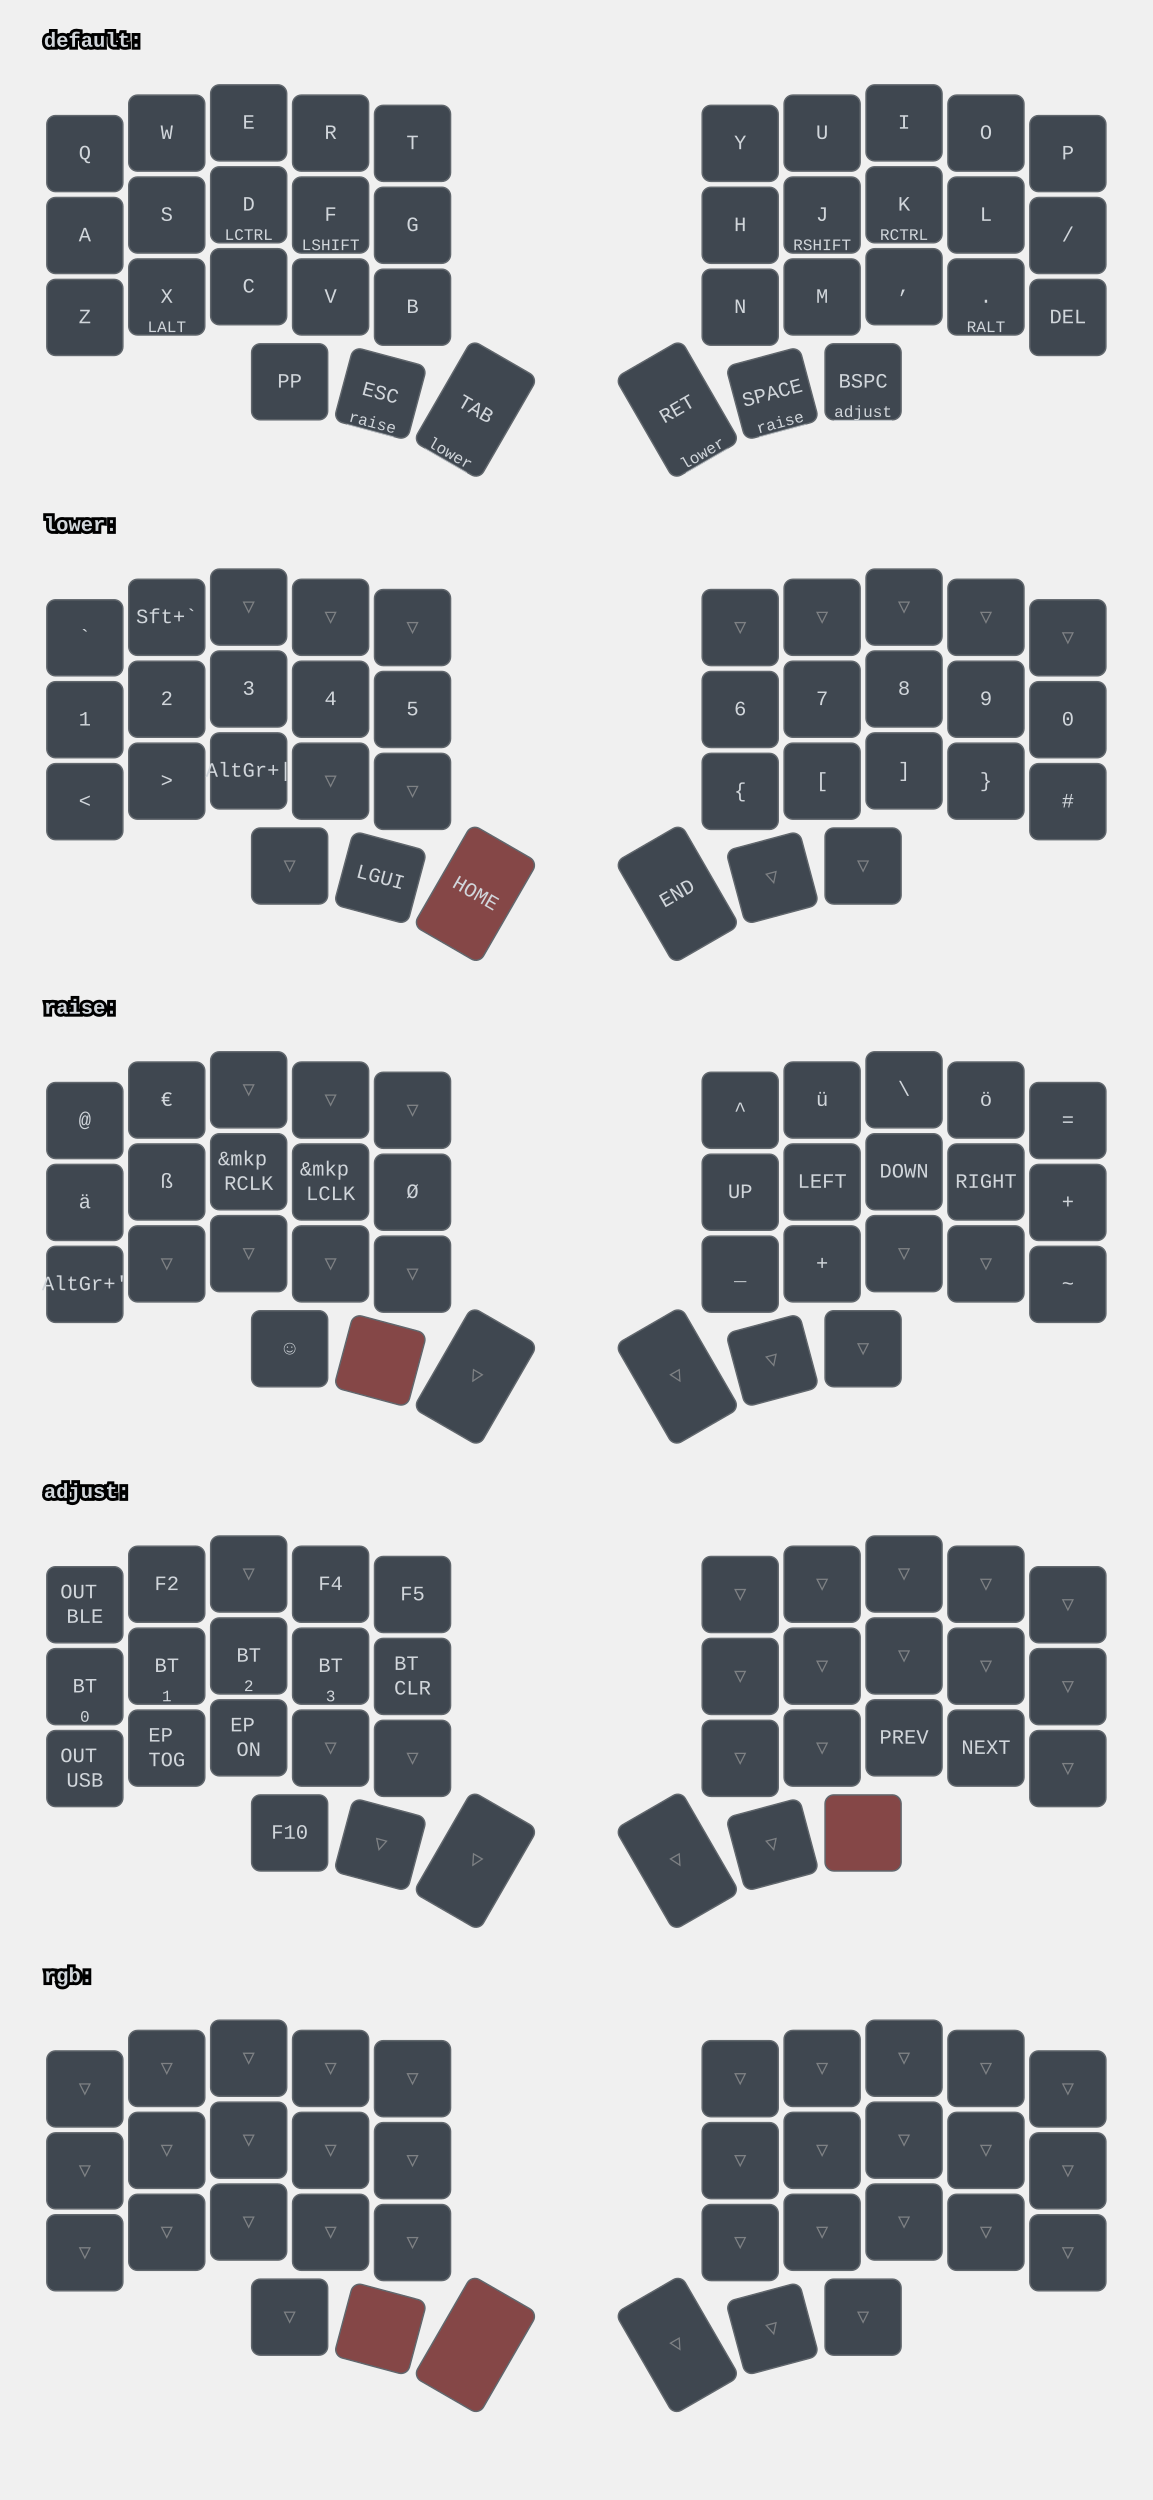
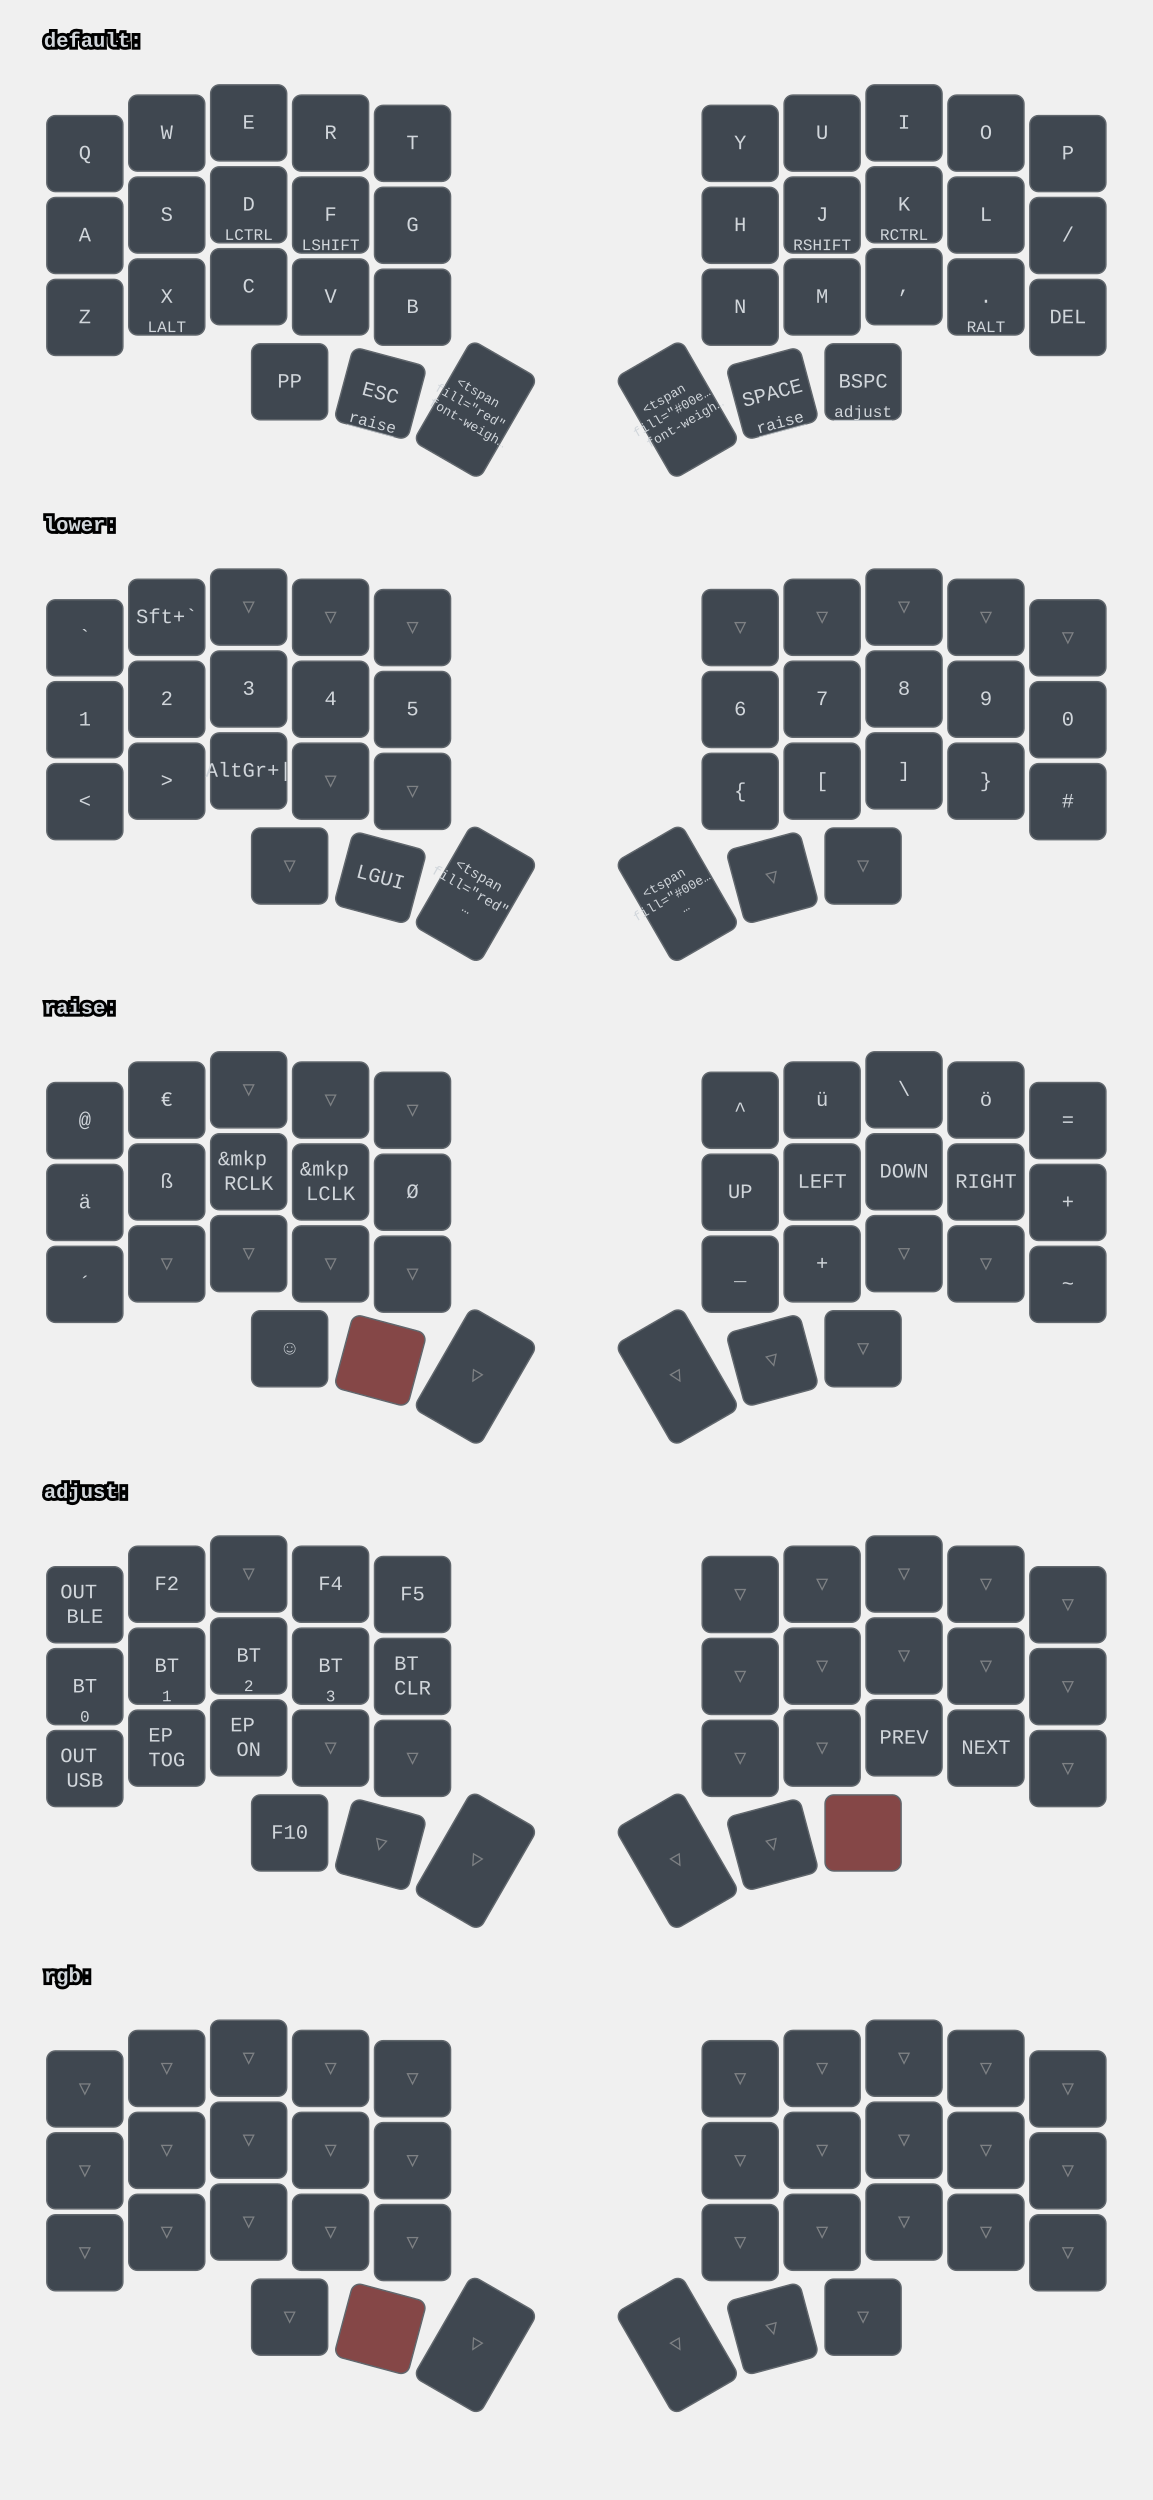
<svg xmlns="http://www.w3.org/2000/svg" width="788" height="1709" viewBox="0 0 788 1709" class="keymap">
  <style>/* inherit to force styles through use tags */
svg path {
    fill: inherit;
}

/* font and background color specifications */
svg.keymap {
    font-family: SFMono-Regular,Consolas,Liberation Mono,Menlo,monospace;
    font-size: 14px;
    font-kerning: normal;
    text-rendering: optimizeLegibility;
    fill: #24292e;
}

/* default key styling */
rect.key {
    fill: #f6f8fa;
}

rect.key, rect.combo {
    stroke: #c9cccf;
    stroke-width: 1;
}

/* default key side styling, only used is draw_key_sides is set */
rect.side {
    filter: brightness(90%);
}

/* color accent for combo boxes */
rect.combo, rect.combo-separate {
    fill: #cdf;
}

/* color accent for held keys */
rect.held, rect.combo.held {
    fill: #fdd;
}

/* color accent for ghost (optional) keys */
rect.ghost, rect.combo.ghost {
    stroke-dasharray: 4, 4;
    stroke-width: 2;
}

text {
    text-anchor: middle;
    dominant-baseline: middle;
}

/* styling for layer labels */
text.label {
    font-weight: bold;
    text-anchor: start;
    stroke: white;
    stroke-width: 4;
    paint-order: stroke;
}

/* styling for optional footer */
text.footer {
    text-anchor: end;
    dominant-baseline: auto;
    stroke: white;
    stroke-width: 4;
    paint-order: stroke;
}

/* styling for combo tap, and key non-tap label text */
text.combo, text.hold, text.shifted, text.left, text.right {
    font-size: 11px;
}

text.hold {
    text-anchor: middle;
    dominant-baseline: auto;
}

text.shifted {
    text-anchor: middle;
    dominant-baseline: hanging;
}

text.left {
    text-anchor: start;
}

text.right {
    text-anchor: end;
}

text.layer-activator {
    text-decoration: underline;
}

/* styling for hold/shifted label text in combo box */
text.combo.hold, text.combo.shifted, text.combo.left, text.combo.right {
    font-size: 8px;
}

/* lighter symbol for transparent keys */
text.trans {
    fill: #7b7e81;
}

/* styling for combo dendrons */
path.combo {
    stroke-width: 1;
    stroke: gray;
    fill: none;
}

/* Start Tabler Icons Cleanup */
/* cannot use height/width with glyphs */
.icon-tabler &gt; path {
    fill: inherit;
    stroke: inherit;
    stroke-width: 2;
}
/* hide tabler's default box */
.icon-tabler &gt; path[stroke="none"][fill="none"] {
    visibility: hidden;
}
/* End Tabler Icons Cleanup */

svg.keymap { fill: #d1d6db; }
rect.key { fill: #3f4750; }
rect.key, rect.combo { stroke: #60666c; }
rect.combo, rect.combo-separate { fill: #1f3d7a; }
rect.held, rect.combo.held { fill: #854747; }
text.label, text.footer { stroke: black; }
text.trans { fill: #7e8184; }
path.combo { stroke: #7f7f7f; }
</style>
  <g transform="translate(30, 0)" class="layer-default">
    <text x="0" y="28" class="label" id="default">default:</text>
    <g transform="translate(0, 56)">
      <g transform="translate(28, 49)" class="key keypos-0">
        <rect rx="6" ry="6" x="-26" y="-26" width="52" height="52" class="key" />
        <text x="0" y="0" class="key tap">Q</text>
      </g>
      <g transform="translate(84, 35)" class="key keypos-1">
        <rect rx="6" ry="6" x="-26" y="-26" width="52" height="52" class="key" />
        <text x="0" y="0" class="key tap">W</text>
      </g>
      <g transform="translate(140, 28)" class="key keypos-2">
        <rect rx="6" ry="6" x="-26" y="-26" width="52" height="52" class="key" />
        <text x="0" y="0" class="key tap">E</text>
      </g>
      <g transform="translate(196, 35)" class="key keypos-3">
        <rect rx="6" ry="6" x="-26" y="-26" width="52" height="52" class="key" />
        <text x="0" y="0" class="key tap">R</text>
      </g>
      <g transform="translate(252, 42)" class="key keypos-4">
        <rect rx="6" ry="6" x="-26" y="-26" width="52" height="52" class="key" />
        <text x="0" y="0" class="key tap">T</text>
      </g>
      <g transform="translate(476, 42)" class="key keypos-5">
        <rect rx="6" ry="6" x="-26" y="-26" width="52" height="52" class="key" />
        <text x="0" y="0" class="key tap">Y</text>
      </g>
      <g transform="translate(532, 35)" class="key keypos-6">
        <rect rx="6" ry="6" x="-26" y="-26" width="52" height="52" class="key" />
        <text x="0" y="0" class="key tap">U</text>
      </g>
      <g transform="translate(588, 28)" class="key keypos-7">
        <rect rx="6" ry="6" x="-26" y="-26" width="52" height="52" class="key" />
        <text x="0" y="0" class="key tap">I</text>
      </g>
      <g transform="translate(644, 35)" class="key keypos-8">
        <rect rx="6" ry="6" x="-26" y="-26" width="52" height="52" class="key" />
        <text x="0" y="0" class="key tap">O</text>
      </g>
      <g transform="translate(700, 49)" class="key keypos-9">
        <rect rx="6" ry="6" x="-26" y="-26" width="52" height="52" class="key" />
        <text x="0" y="0" class="key tap">P</text>
      </g>
      <g transform="translate(28, 105)" class="key keypos-10">
        <rect rx="6" ry="6" x="-26" y="-26" width="52" height="52" class="key" />
        <text x="0" y="0" class="key tap">A</text>
      </g>
      <g transform="translate(84, 91)" class="key keypos-11">
        <rect rx="6" ry="6" x="-26" y="-26" width="52" height="52" class="key" />
        <text x="0" y="0" class="key tap">S</text>
      </g>
      <g transform="translate(140, 84)" class="key keypos-12">
        <rect rx="6" ry="6" x="-26" y="-26" width="52" height="52" class="key" />
        <text x="0" y="0" class="key tap">D</text>
        <text x="0" y="24" class="key hold">LCTRL</text>
      </g>
      <g transform="translate(196, 91)" class="key keypos-13">
        <rect rx="6" ry="6" x="-26" y="-26" width="52" height="52" class="key" />
        <text x="0" y="0" class="key tap">F</text>
        <text x="0" y="24" class="key hold">LSHIFT</text>
      </g>
      <g transform="translate(252, 98)" class="key keypos-14">
        <rect rx="6" ry="6" x="-26" y="-26" width="52" height="52" class="key" />
        <text x="0" y="0" class="key tap">G</text>
      </g>
      <g transform="translate(476, 98)" class="key keypos-15">
        <rect rx="6" ry="6" x="-26" y="-26" width="52" height="52" class="key" />
        <text x="0" y="0" class="key tap">H</text>
      </g>
      <g transform="translate(532, 91)" class="key keypos-16">
        <rect rx="6" ry="6" x="-26" y="-26" width="52" height="52" class="key" />
        <text x="0" y="0" class="key tap">J</text>
        <text x="0" y="24" class="key hold">RSHIFT</text>
      </g>
      <g transform="translate(588, 84)" class="key keypos-17">
        <rect rx="6" ry="6" x="-26" y="-26" width="52" height="52" class="key" />
        <text x="0" y="0" class="key tap">K</text>
        <text x="0" y="24" class="key hold">RCTRL</text>
      </g>
      <g transform="translate(644, 91)" class="key keypos-18">
        <rect rx="6" ry="6" x="-26" y="-26" width="52" height="52" class="key" />
        <text x="0" y="0" class="key tap">L</text>
      </g>
      <g transform="translate(700, 105)" class="key keypos-19">
        <rect rx="6" ry="6" x="-26" y="-26" width="52" height="52" class="key" />
        <text x="0" y="0" class="key tap">/</text>
      </g>
      <g transform="translate(28, 161)" class="key keypos-20">
        <rect rx="6" ry="6" x="-26" y="-26" width="52" height="52" class="key" />
        <text x="0" y="0" class="key tap">Z</text>
      </g>
      <g transform="translate(84, 147)" class="key keypos-21">
        <rect rx="6" ry="6" x="-26" y="-26" width="52" height="52" class="key" />
        <text x="0" y="0" class="key tap">X</text>
        <text x="0" y="24" class="key hold">LALT</text>
      </g>
      <g transform="translate(140, 140)" class="key keypos-22">
        <rect rx="6" ry="6" x="-26" y="-26" width="52" height="52" class="key" />
        <text x="0" y="0" class="key tap">C</text>
      </g>
      <g transform="translate(196, 147)" class="key keypos-23">
        <rect rx="6" ry="6" x="-26" y="-26" width="52" height="52" class="key" />
        <text x="0" y="0" class="key tap">V</text>
      </g>
      <g transform="translate(252, 154)" class="key keypos-24">
        <rect rx="6" ry="6" x="-26" y="-26" width="52" height="52" class="key" />
        <text x="0" y="0" class="key tap">B</text>
      </g>
      <g transform="translate(476, 154)" class="key keypos-25">
        <rect rx="6" ry="6" x="-26" y="-26" width="52" height="52" class="key" />
        <text x="0" y="0" class="key tap">N</text>
      </g>
      <g transform="translate(532, 147)" class="key keypos-26">
        <rect rx="6" ry="6" x="-26" y="-26" width="52" height="52" class="key" />
        <text x="0" y="0" class="key tap">M</text>
      </g>
      <g transform="translate(588, 140)" class="key keypos-27">
        <rect rx="6" ry="6" x="-26" y="-26" width="52" height="52" class="key" />
        <text x="0" y="0" class="key tap">,</text>
      </g>
      <g transform="translate(644, 147)" class="key keypos-28">
        <rect rx="6" ry="6" x="-26" y="-26" width="52" height="52" class="key" />
        <text x="0" y="0" class="key tap">.</text>
        <text x="0" y="24" class="key hold">RALT</text>
      </g>
      <g transform="translate(700, 161)" class="key keypos-29">
        <rect rx="6" ry="6" x="-26" y="-26" width="52" height="52" class="key" />
        <text x="0" y="0" class="key tap">DEL</text>
      </g>
      <g transform="translate(168, 205)" class="key keypos-30">
        <rect rx="6" ry="6" x="-26" y="-26" width="52" height="52" class="key" />
        <text x="0" y="0" class="key tap">PP</text>
      </g>
      <g transform="translate(230, 213) rotate(15.0)" class="key keypos-31">
        <rect rx="6" ry="6" x="-26" y="-26" width="52" height="52" class="key" />
        <text x="0" y="0" class="key tap">ESC</text>
        <a href="#raise">
          <text x="0" y="24" class="key hold layer-activator">raise</text>
        </a>
      </g>
      <g transform="translate(295, 224) rotate(30.0)" class="key keypos-32">
        <rect rx="6" ry="6" x="-26" y="-40" width="52" height="80" class="key" />
-         <text x="0" y="0" class="key tap">TAB</text>
-         <a href="#lower">
-           <text x="0" y="38" class="key hold layer-activator">lower</text>
-         </a>
+         <text x="0" y="0" class="key tap">
+           <tspan x="0" dy="-1.2em" style="font-size: 64%">&lt;tspan</tspan>
+           <tspan x="0" dy="1.2em" style="font-size: 64%">fill="red"</tspan>
+           <tspan x="0" dy="1.2em" style="font-size: 64%">font-weigh…</tspan>
+         </text>
      </g>
      <g transform="translate(433, 224) rotate(-30.0)" class="key keypos-33">
        <rect rx="6" ry="6" x="-26" y="-40" width="52" height="80" class="key" />
-         <text x="0" y="0" class="key tap">RET</text>
-         <a href="#lower">
-           <text x="0" y="38" class="key hold layer-activator">lower</text>
-         </a>
+         <text x="0" y="0" class="key tap">
+           <tspan x="0" dy="-1.2em" style="font-size: 64%">&lt;tspan</tspan>
+           <tspan x="0" dy="1.2em" style="font-size: 64%">fill="#00e…</tspan>
+           <tspan x="0" dy="1.2em" style="font-size: 64%">font-weigh…</tspan>
+         </text>
      </g>
      <g transform="translate(498, 213) rotate(-15.0)" class="key keypos-34">
        <rect rx="6" ry="6" x="-26" y="-26" width="52" height="52" class="key" />
        <text x="0" y="0" class="key tap">SPACE</text>
        <a href="#raise">
          <text x="0" y="24" class="key hold layer-activator">raise</text>
        </a>
      </g>
      <g transform="translate(560, 205)" class="key keypos-35">
        <rect rx="6" ry="6" x="-26" y="-26" width="52" height="52" class="key" />
        <text x="0" y="0" class="key tap">BSPC</text>
        <a href="#adjust">
          <text x="0" y="24" class="key hold layer-activator">adjust</text>
        </a>
      </g>
    </g>
  </g>
  <g transform="translate(30, 331)" class="layer-lower">
    <text x="0" y="28" class="label" id="lower">lower:</text>
    <g transform="translate(0, 56)">
      <g transform="translate(28, 49)" class="key keypos-0">
        <rect rx="6" ry="6" x="-26" y="-26" width="52" height="52" class="key" />
        <text x="0" y="0" class="key tap">`</text>
      </g>
      <g transform="translate(84, 35)" class="key keypos-1">
        <rect rx="6" ry="6" x="-26" y="-26" width="52" height="52" class="key" />
        <text x="0" y="0" class="key tap">Sft+`</text>
      </g>
      <g transform="translate(140, 28)" class="key trans keypos-2">
        <rect rx="6" ry="6" x="-26" y="-26" width="52" height="52" class="key trans" />
        <text x="0" y="0" class="key trans tap">▽</text>
      </g>
      <g transform="translate(196, 35)" class="key trans keypos-3">
        <rect rx="6" ry="6" x="-26" y="-26" width="52" height="52" class="key trans" />
        <text x="0" y="0" class="key trans tap">▽</text>
      </g>
      <g transform="translate(252, 42)" class="key trans keypos-4">
        <rect rx="6" ry="6" x="-26" y="-26" width="52" height="52" class="key trans" />
        <text x="0" y="0" class="key trans tap">▽</text>
      </g>
      <g transform="translate(476, 42)" class="key trans keypos-5">
        <rect rx="6" ry="6" x="-26" y="-26" width="52" height="52" class="key trans" />
        <text x="0" y="0" class="key trans tap">▽</text>
      </g>
      <g transform="translate(532, 35)" class="key trans keypos-6">
        <rect rx="6" ry="6" x="-26" y="-26" width="52" height="52" class="key trans" />
        <text x="0" y="0" class="key trans tap">▽</text>
      </g>
      <g transform="translate(588, 28)" class="key trans keypos-7">
        <rect rx="6" ry="6" x="-26" y="-26" width="52" height="52" class="key trans" />
        <text x="0" y="0" class="key trans tap">▽</text>
      </g>
      <g transform="translate(644, 35)" class="key trans keypos-8">
        <rect rx="6" ry="6" x="-26" y="-26" width="52" height="52" class="key trans" />
        <text x="0" y="0" class="key trans tap">▽</text>
      </g>
      <g transform="translate(700, 49)" class="key trans keypos-9">
        <rect rx="6" ry="6" x="-26" y="-26" width="52" height="52" class="key trans" />
        <text x="0" y="0" class="key trans tap">▽</text>
      </g>
      <g transform="translate(28, 105)" class="key keypos-10">
        <rect rx="6" ry="6" x="-26" y="-26" width="52" height="52" class="key" />
        <text x="0" y="0" class="key tap">1</text>
      </g>
      <g transform="translate(84, 91)" class="key keypos-11">
        <rect rx="6" ry="6" x="-26" y="-26" width="52" height="52" class="key" />
        <text x="0" y="0" class="key tap">2</text>
      </g>
      <g transform="translate(140, 84)" class="key keypos-12">
        <rect rx="6" ry="6" x="-26" y="-26" width="52" height="52" class="key" />
        <text x="0" y="0" class="key tap">3</text>
      </g>
      <g transform="translate(196, 91)" class="key keypos-13">
        <rect rx="6" ry="6" x="-26" y="-26" width="52" height="52" class="key" />
        <text x="0" y="0" class="key tap">4</text>
      </g>
      <g transform="translate(252, 98)" class="key keypos-14">
        <rect rx="6" ry="6" x="-26" y="-26" width="52" height="52" class="key" />
        <text x="0" y="0" class="key tap">5</text>
      </g>
      <g transform="translate(476, 98)" class="key keypos-15">
        <rect rx="6" ry="6" x="-26" y="-26" width="52" height="52" class="key" />
        <text x="0" y="0" class="key tap">6</text>
      </g>
      <g transform="translate(532, 91)" class="key keypos-16">
        <rect rx="6" ry="6" x="-26" y="-26" width="52" height="52" class="key" />
        <text x="0" y="0" class="key tap">7</text>
      </g>
      <g transform="translate(588, 84)" class="key keypos-17">
        <rect rx="6" ry="6" x="-26" y="-26" width="52" height="52" class="key" />
        <text x="0" y="0" class="key tap">8</text>
      </g>
      <g transform="translate(644, 91)" class="key keypos-18">
        <rect rx="6" ry="6" x="-26" y="-26" width="52" height="52" class="key" />
        <text x="0" y="0" class="key tap">9</text>
      </g>
      <g transform="translate(700, 105)" class="key keypos-19">
        <rect rx="6" ry="6" x="-26" y="-26" width="52" height="52" class="key" />
        <text x="0" y="0" class="key tap">0</text>
      </g>
      <g transform="translate(28, 161)" class="key keypos-20">
        <rect rx="6" ry="6" x="-26" y="-26" width="52" height="52" class="key" />
        <text x="0" y="0" class="key tap">&lt;</text>
      </g>
      <g transform="translate(84, 147)" class="key keypos-21">
        <rect rx="6" ry="6" x="-26" y="-26" width="52" height="52" class="key" />
        <text x="0" y="0" class="key tap">&gt;</text>
      </g>
      <g transform="translate(140, 140)" class="key keypos-22">
        <rect rx="6" ry="6" x="-26" y="-26" width="52" height="52" class="key" />
        <text x="0" y="0" class="key tap">AltGr+|</text>
      </g>
      <g transform="translate(196, 147)" class="key trans keypos-23">
        <rect rx="6" ry="6" x="-26" y="-26" width="52" height="52" class="key trans" />
        <text x="0" y="0" class="key trans tap">▽</text>
      </g>
      <g transform="translate(252, 154)" class="key trans keypos-24">
        <rect rx="6" ry="6" x="-26" y="-26" width="52" height="52" class="key trans" />
        <text x="0" y="0" class="key trans tap">▽</text>
      </g>
      <g transform="translate(476, 154)" class="key keypos-25">
        <rect rx="6" ry="6" x="-26" y="-26" width="52" height="52" class="key" />
        <text x="0" y="0" class="key tap">{</text>
      </g>
      <g transform="translate(532, 147)" class="key keypos-26">
        <rect rx="6" ry="6" x="-26" y="-26" width="52" height="52" class="key" />
        <text x="0" y="0" class="key tap">[</text>
      </g>
      <g transform="translate(588, 140)" class="key keypos-27">
        <rect rx="6" ry="6" x="-26" y="-26" width="52" height="52" class="key" />
        <text x="0" y="0" class="key tap">]</text>
      </g>
      <g transform="translate(644, 147)" class="key keypos-28">
        <rect rx="6" ry="6" x="-26" y="-26" width="52" height="52" class="key" />
        <text x="0" y="0" class="key tap">}</text>
      </g>
      <g transform="translate(700, 161)" class="key keypos-29">
        <rect rx="6" ry="6" x="-26" y="-26" width="52" height="52" class="key" />
        <text x="0" y="0" class="key tap">#</text>
      </g>
      <g transform="translate(168, 205)" class="key trans keypos-30">
        <rect rx="6" ry="6" x="-26" y="-26" width="52" height="52" class="key trans" />
        <text x="0" y="0" class="key trans tap">▽</text>
      </g>
      <g transform="translate(230, 213) rotate(15.0)" class="key keypos-31">
        <rect rx="6" ry="6" x="-26" y="-26" width="52" height="52" class="key" />
        <text x="0" y="0" class="key tap">LGUI</text>
      </g>
-       <g transform="translate(295, 224) rotate(30.0)" class="key held keypos-32">
-         <rect rx="6" ry="6" x="-26" y="-40" width="52" height="80" class="key held" />
-         <text x="0" y="0" class="key held tap">HOME</text>
+       <g transform="translate(295, 224) rotate(30.0)" class="key keypos-32">
+         <rect rx="6" ry="6" x="-26" y="-40" width="52" height="80" class="key" />
+         <text x="0" y="0" class="key tap">
+           <tspan x="0" dy="-1.2em" style="font-size: 70%">&lt;tspan</tspan>
+           <tspan x="0" dy="1.2em" style="font-size: 70%">fill="red"</tspan>
+           <tspan x="0" dy="1.2em" style="font-size: 70%">…</tspan>
+         </text>
      </g>
      <g transform="translate(433, 224) rotate(-30.0)" class="key keypos-33">
        <rect rx="6" ry="6" x="-26" y="-40" width="52" height="80" class="key" />
-         <text x="0" y="0" class="key tap">END</text>
+         <text x="0" y="0" class="key tap">
+           <tspan x="0" dy="-1.2em" style="font-size: 64%">&lt;tspan</tspan>
+           <tspan x="0" dy="1.2em" style="font-size: 64%">fill="#00e…</tspan>
+           <tspan x="0" dy="1.2em" style="font-size: 64%">…</tspan>
+         </text>
      </g>
      <g transform="translate(498, 213) rotate(-15.0)" class="key trans keypos-34">
        <rect rx="6" ry="6" x="-26" y="-26" width="52" height="52" class="key trans" />
        <text x="0" y="0" class="key trans tap">▽</text>
      </g>
      <g transform="translate(560, 205)" class="key trans keypos-35">
        <rect rx="6" ry="6" x="-26" y="-26" width="52" height="52" class="key trans" />
        <text x="0" y="0" class="key trans tap">▽</text>
      </g>
    </g>
  </g>
  <g transform="translate(30, 661)" class="layer-raise">
    <text x="0" y="28" class="label" id="raise">raise:</text>
    <g transform="translate(0, 56)">
      <g transform="translate(28, 49)" class="key keypos-0">
        <rect rx="6" ry="6" x="-26" y="-26" width="52" height="52" class="key" />
        <text x="0" y="0" class="key tap">@</text>
      </g>
      <g transform="translate(84, 35)" class="key keypos-1">
        <rect rx="6" ry="6" x="-26" y="-26" width="52" height="52" class="key" />
        <text x="0" y="0" class="key tap">€</text>
      </g>
      <g transform="translate(140, 28)" class="key trans keypos-2">
        <rect rx="6" ry="6" x="-26" y="-26" width="52" height="52" class="key trans" />
        <text x="0" y="0" class="key trans tap">▽</text>
      </g>
      <g transform="translate(196, 35)" class="key trans keypos-3">
        <rect rx="6" ry="6" x="-26" y="-26" width="52" height="52" class="key trans" />
        <text x="0" y="0" class="key trans tap">▽</text>
      </g>
      <g transform="translate(252, 42)" class="key trans keypos-4">
        <rect rx="6" ry="6" x="-26" y="-26" width="52" height="52" class="key trans" />
        <text x="0" y="0" class="key trans tap">▽</text>
      </g>
      <g transform="translate(476, 42)" class="key keypos-5">
        <rect rx="6" ry="6" x="-26" y="-26" width="52" height="52" class="key" />
        <text x="0" y="0" class="key tap">^</text>
      </g>
      <g transform="translate(532, 35)" class="key keypos-6">
        <rect rx="6" ry="6" x="-26" y="-26" width="52" height="52" class="key" />
        <text x="0" y="0" class="key tap">ü</text>
      </g>
      <g transform="translate(588, 28)" class="key keypos-7">
        <rect rx="6" ry="6" x="-26" y="-26" width="52" height="52" class="key" />
        <text x="0" y="0" class="key tap">\</text>
      </g>
      <g transform="translate(644, 35)" class="key keypos-8">
        <rect rx="6" ry="6" x="-26" y="-26" width="52" height="52" class="key" />
        <text x="0" y="0" class="key tap">ö</text>
      </g>
      <g transform="translate(700, 49)" class="key keypos-9">
        <rect rx="6" ry="6" x="-26" y="-26" width="52" height="52" class="key" />
        <text x="0" y="0" class="key tap">=</text>
      </g>
      <g transform="translate(28, 105)" class="key keypos-10">
        <rect rx="6" ry="6" x="-26" y="-26" width="52" height="52" class="key" />
        <text x="0" y="0" class="key tap">ä</text>
      </g>
      <g transform="translate(84, 91)" class="key keypos-11">
        <rect rx="6" ry="6" x="-26" y="-26" width="52" height="52" class="key" />
        <text x="0" y="0" class="key tap">ß</text>
      </g>
      <g transform="translate(140, 84)" class="key keypos-12">
        <rect rx="6" ry="6" x="-26" y="-26" width="52" height="52" class="key" />
        <text x="0" y="0" class="key tap">
          <tspan x="0" dy="-0.6em">&amp;mkp</tspan>
          <tspan x="0" dy="1.2em">RCLK</tspan>
        </text>
      </g>
      <g transform="translate(196, 91)" class="key keypos-13">
        <rect rx="6" ry="6" x="-26" y="-26" width="52" height="52" class="key" />
        <text x="0" y="0" class="key tap">
          <tspan x="0" dy="-0.6em">&amp;mkp</tspan>
          <tspan x="0" dy="1.2em">LCLK</tspan>
        </text>
      </g>
      <g transform="translate(252, 98)" class="key keypos-14">
        <rect rx="6" ry="6" x="-26" y="-26" width="52" height="52" class="key" />
        <text x="0" y="0" class="key tap">Ø</text>
      </g>
      <g transform="translate(476, 98)" class="key keypos-15">
        <rect rx="6" ry="6" x="-26" y="-26" width="52" height="52" class="key" />
        <text x="0" y="0" class="key tap">UP</text>
      </g>
      <g transform="translate(532, 91)" class="key keypos-16">
        <rect rx="6" ry="6" x="-26" y="-26" width="52" height="52" class="key" />
        <text x="0" y="0" class="key tap">LEFT</text>
      </g>
      <g transform="translate(588, 84)" class="key keypos-17">
        <rect rx="6" ry="6" x="-26" y="-26" width="52" height="52" class="key" />
        <text x="0" y="0" class="key tap">DOWN</text>
      </g>
      <g transform="translate(644, 91)" class="key keypos-18">
        <rect rx="6" ry="6" x="-26" y="-26" width="52" height="52" class="key" />
        <text x="0" y="0" class="key tap">RIGHT</text>
      </g>
      <g transform="translate(700, 105)" class="key keypos-19">
        <rect rx="6" ry="6" x="-26" y="-26" width="52" height="52" class="key" />
        <text x="0" y="0" class="key tap">+</text>
      </g>
      <g transform="translate(28, 161)" class="key keypos-20">
        <rect rx="6" ry="6" x="-26" y="-26" width="52" height="52" class="key" />
-         <text x="0" y="0" class="key tap">AltGr+'</text>
+         <text x="0" y="0" class="key tap">´</text>
      </g>
      <g transform="translate(84, 147)" class="key trans keypos-21">
        <rect rx="6" ry="6" x="-26" y="-26" width="52" height="52" class="key trans" />
        <text x="0" y="0" class="key trans tap">▽</text>
      </g>
      <g transform="translate(140, 140)" class="key trans keypos-22">
        <rect rx="6" ry="6" x="-26" y="-26" width="52" height="52" class="key trans" />
        <text x="0" y="0" class="key trans tap">▽</text>
      </g>
      <g transform="translate(196, 147)" class="key trans keypos-23">
        <rect rx="6" ry="6" x="-26" y="-26" width="52" height="52" class="key trans" />
        <text x="0" y="0" class="key trans tap">▽</text>
      </g>
      <g transform="translate(252, 154)" class="key trans keypos-24">
        <rect rx="6" ry="6" x="-26" y="-26" width="52" height="52" class="key trans" />
        <text x="0" y="0" class="key trans tap">▽</text>
      </g>
      <g transform="translate(476, 154)" class="key keypos-25">
        <rect rx="6" ry="6" x="-26" y="-26" width="52" height="52" class="key" />
        <text x="0" y="0" class="key tap">_</text>
      </g>
      <g transform="translate(532, 147)" class="key keypos-26">
        <rect rx="6" ry="6" x="-26" y="-26" width="52" height="52" class="key" />
        <text x="0" y="0" class="key tap">+</text>
      </g>
      <g transform="translate(588, 140)" class="key trans keypos-27">
        <rect rx="6" ry="6" x="-26" y="-26" width="52" height="52" class="key trans" />
        <text x="0" y="0" class="key trans tap">▽</text>
      </g>
      <g transform="translate(644, 147)" class="key trans keypos-28">
        <rect rx="6" ry="6" x="-26" y="-26" width="52" height="52" class="key trans" />
        <text x="0" y="0" class="key trans tap">▽</text>
      </g>
      <g transform="translate(700, 161)" class="key keypos-29">
        <rect rx="6" ry="6" x="-26" y="-26" width="52" height="52" class="key" />
        <text x="0" y="0" class="key tap">~</text>
      </g>
      <g transform="translate(168, 205)" class="key keypos-30">
        <rect rx="6" ry="6" x="-26" y="-26" width="52" height="52" class="key" />
        <text x="0" y="0" class="key tap">☺</text>
      </g>
      <g transform="translate(230, 213) rotate(15.0)" class="key held keypos-31">
        <rect rx="6" ry="6" x="-26" y="-26" width="52" height="52" class="key held" />
      </g>
      <g transform="translate(295, 224) rotate(30.0)" class="key trans keypos-32">
        <rect rx="6" ry="6" x="-26" y="-40" width="52" height="80" class="key trans" />
        <text x="0" y="0" class="key trans tap">▽</text>
      </g>
      <g transform="translate(433, 224) rotate(-30.0)" class="key trans keypos-33">
        <rect rx="6" ry="6" x="-26" y="-40" width="52" height="80" class="key trans" />
        <text x="0" y="0" class="key trans tap">▽</text>
      </g>
      <g transform="translate(498, 213) rotate(-15.0)" class="key trans keypos-34">
        <rect rx="6" ry="6" x="-26" y="-26" width="52" height="52" class="key trans" />
        <text x="0" y="0" class="key trans tap">▽</text>
      </g>
      <g transform="translate(560, 205)" class="key trans keypos-35">
        <rect rx="6" ry="6" x="-26" y="-26" width="52" height="52" class="key trans" />
        <text x="0" y="0" class="key trans tap">▽</text>
      </g>
    </g>
  </g>
  <g transform="translate(30, 992)" class="layer-adjust">
    <text x="0" y="28" class="label" id="adjust">adjust:</text>
    <g transform="translate(0, 56)">
      <g transform="translate(28, 49)" class="key keypos-0">
        <rect rx="6" ry="6" x="-26" y="-26" width="52" height="52" class="key" />
        <text x="0" y="0" class="key tap">
          <tspan x="0" dy="-0.6em">OUT</tspan>
          <tspan x="0" dy="1.2em">BLE</tspan>
        </text>
      </g>
      <g transform="translate(84, 35)" class="key keypos-1">
        <rect rx="6" ry="6" x="-26" y="-26" width="52" height="52" class="key" />
        <text x="0" y="0" class="key tap">F2</text>
      </g>
      <g transform="translate(140, 28)" class="key trans keypos-2">
        <rect rx="6" ry="6" x="-26" y="-26" width="52" height="52" class="key trans" />
        <text x="0" y="0" class="key trans tap">▽</text>
      </g>
      <g transform="translate(196, 35)" class="key keypos-3">
        <rect rx="6" ry="6" x="-26" y="-26" width="52" height="52" class="key" />
        <text x="0" y="0" class="key tap">F4</text>
      </g>
      <g transform="translate(252, 42)" class="key keypos-4">
        <rect rx="6" ry="6" x="-26" y="-26" width="52" height="52" class="key" />
        <text x="0" y="0" class="key tap">F5</text>
      </g>
      <g transform="translate(476, 42)" class="key trans keypos-5">
        <rect rx="6" ry="6" x="-26" y="-26" width="52" height="52" class="key trans" />
        <text x="0" y="0" class="key trans tap">▽</text>
      </g>
      <g transform="translate(532, 35)" class="key trans keypos-6">
        <rect rx="6" ry="6" x="-26" y="-26" width="52" height="52" class="key trans" />
        <text x="0" y="0" class="key trans tap">▽</text>
      </g>
      <g transform="translate(588, 28)" class="key trans keypos-7">
        <rect rx="6" ry="6" x="-26" y="-26" width="52" height="52" class="key trans" />
        <text x="0" y="0" class="key trans tap">▽</text>
      </g>
      <g transform="translate(644, 35)" class="key trans keypos-8">
        <rect rx="6" ry="6" x="-26" y="-26" width="52" height="52" class="key trans" />
        <text x="0" y="0" class="key trans tap">▽</text>
      </g>
      <g transform="translate(700, 49)" class="key trans keypos-9">
        <rect rx="6" ry="6" x="-26" y="-26" width="52" height="52" class="key trans" />
        <text x="0" y="0" class="key trans tap">▽</text>
      </g>
      <g transform="translate(28, 105)" class="key keypos-10">
        <rect rx="6" ry="6" x="-26" y="-26" width="52" height="52" class="key" />
        <text x="0" y="0" class="key tap">BT</text>
        <text x="0" y="24" class="key hold">0</text>
      </g>
      <g transform="translate(84, 91)" class="key keypos-11">
        <rect rx="6" ry="6" x="-26" y="-26" width="52" height="52" class="key" />
        <text x="0" y="0" class="key tap">BT</text>
        <text x="0" y="24" class="key hold">1</text>
      </g>
      <g transform="translate(140, 84)" class="key keypos-12">
        <rect rx="6" ry="6" x="-26" y="-26" width="52" height="52" class="key" />
        <text x="0" y="0" class="key tap">BT</text>
        <text x="0" y="24" class="key hold">2</text>
      </g>
      <g transform="translate(196, 91)" class="key keypos-13">
        <rect rx="6" ry="6" x="-26" y="-26" width="52" height="52" class="key" />
        <text x="0" y="0" class="key tap">BT</text>
        <text x="0" y="24" class="key hold">3</text>
      </g>
      <g transform="translate(252, 98)" class="key keypos-14">
        <rect rx="6" ry="6" x="-26" y="-26" width="52" height="52" class="key" />
        <text x="0" y="0" class="key tap">
          <tspan x="0" dy="-0.6em">BT</tspan>
          <tspan x="0" dy="1.2em">CLR</tspan>
        </text>
      </g>
      <g transform="translate(476, 98)" class="key trans keypos-15">
        <rect rx="6" ry="6" x="-26" y="-26" width="52" height="52" class="key trans" />
        <text x="0" y="0" class="key trans tap">▽</text>
      </g>
      <g transform="translate(532, 91)" class="key trans keypos-16">
        <rect rx="6" ry="6" x="-26" y="-26" width="52" height="52" class="key trans" />
        <text x="0" y="0" class="key trans tap">▽</text>
      </g>
      <g transform="translate(588, 84)" class="key trans keypos-17">
        <rect rx="6" ry="6" x="-26" y="-26" width="52" height="52" class="key trans" />
        <text x="0" y="0" class="key trans tap">▽</text>
      </g>
      <g transform="translate(644, 91)" class="key trans keypos-18">
        <rect rx="6" ry="6" x="-26" y="-26" width="52" height="52" class="key trans" />
        <text x="0" y="0" class="key trans tap">▽</text>
      </g>
      <g transform="translate(700, 105)" class="key trans keypos-19">
        <rect rx="6" ry="6" x="-26" y="-26" width="52" height="52" class="key trans" />
        <text x="0" y="0" class="key trans tap">▽</text>
      </g>
      <g transform="translate(28, 161)" class="key keypos-20">
        <rect rx="6" ry="6" x="-26" y="-26" width="52" height="52" class="key" />
        <text x="0" y="0" class="key tap">
          <tspan x="0" dy="-0.6em">OUT</tspan>
          <tspan x="0" dy="1.2em">USB</tspan>
        </text>
      </g>
      <g transform="translate(84, 147)" class="key keypos-21">
        <rect rx="6" ry="6" x="-26" y="-26" width="52" height="52" class="key" />
        <text x="0" y="0" class="key tap">
          <tspan x="0" dy="-0.6em">EP</tspan>
          <tspan x="0" dy="1.2em">TOG</tspan>
        </text>
      </g>
      <g transform="translate(140, 140)" class="key keypos-22">
        <rect rx="6" ry="6" x="-26" y="-26" width="52" height="52" class="key" />
        <text x="0" y="0" class="key tap">
          <tspan x="0" dy="-0.6em">EP</tspan>
          <tspan x="0" dy="1.2em">ON</tspan>
        </text>
      </g>
      <g transform="translate(196, 147)" class="key trans keypos-23">
        <rect rx="6" ry="6" x="-26" y="-26" width="52" height="52" class="key trans" />
        <text x="0" y="0" class="key trans tap">▽</text>
      </g>
      <g transform="translate(252, 154)" class="key trans keypos-24">
        <rect rx="6" ry="6" x="-26" y="-26" width="52" height="52" class="key trans" />
        <text x="0" y="0" class="key trans tap">▽</text>
      </g>
      <g transform="translate(476, 154)" class="key trans keypos-25">
        <rect rx="6" ry="6" x="-26" y="-26" width="52" height="52" class="key trans" />
        <text x="0" y="0" class="key trans tap">▽</text>
      </g>
      <g transform="translate(532, 147)" class="key trans keypos-26">
        <rect rx="6" ry="6" x="-26" y="-26" width="52" height="52" class="key trans" />
        <text x="0" y="0" class="key trans tap">▽</text>
      </g>
      <g transform="translate(588, 140)" class="key keypos-27">
        <rect rx="6" ry="6" x="-26" y="-26" width="52" height="52" class="key" />
        <text x="0" y="0" class="key tap">PREV</text>
      </g>
      <g transform="translate(644, 147)" class="key keypos-28">
        <rect rx="6" ry="6" x="-26" y="-26" width="52" height="52" class="key" />
        <text x="0" y="0" class="key tap">NEXT</text>
      </g>
      <g transform="translate(700, 161)" class="key trans keypos-29">
        <rect rx="6" ry="6" x="-26" y="-26" width="52" height="52" class="key trans" />
        <text x="0" y="0" class="key trans tap">▽</text>
      </g>
      <g transform="translate(168, 205)" class="key keypos-30">
        <rect rx="6" ry="6" x="-26" y="-26" width="52" height="52" class="key" />
        <text x="0" y="0" class="key tap">F10</text>
      </g>
      <g transform="translate(230, 213) rotate(15.0)" class="key trans keypos-31">
        <rect rx="6" ry="6" x="-26" y="-26" width="52" height="52" class="key trans" />
        <text x="0" y="0" class="key trans tap">▽</text>
      </g>
      <g transform="translate(295, 224) rotate(30.0)" class="key trans keypos-32">
        <rect rx="6" ry="6" x="-26" y="-40" width="52" height="80" class="key trans" />
        <text x="0" y="0" class="key trans tap">▽</text>
      </g>
      <g transform="translate(433, 224) rotate(-30.0)" class="key trans keypos-33">
        <rect rx="6" ry="6" x="-26" y="-40" width="52" height="80" class="key trans" />
        <text x="0" y="0" class="key trans tap">▽</text>
      </g>
      <g transform="translate(498, 213) rotate(-15.0)" class="key trans keypos-34">
        <rect rx="6" ry="6" x="-26" y="-26" width="52" height="52" class="key trans" />
        <text x="0" y="0" class="key trans tap">▽</text>
      </g>
      <g transform="translate(560, 205)" class="key held keypos-35">
        <rect rx="6" ry="6" x="-26" y="-26" width="52" height="52" class="key held" />
      </g>
    </g>
  </g>
  <g transform="translate(30, 1323)" class="layer-rgb">
    <text x="0" y="28" class="label" id="rgb">rgb:</text>
    <g transform="translate(0, 56)">
      <g transform="translate(28, 49)" class="key trans keypos-0">
        <rect rx="6" ry="6" x="-26" y="-26" width="52" height="52" class="key trans" />
        <text x="0" y="0" class="key trans tap">▽</text>
      </g>
      <g transform="translate(84, 35)" class="key trans keypos-1">
        <rect rx="6" ry="6" x="-26" y="-26" width="52" height="52" class="key trans" />
        <text x="0" y="0" class="key trans tap">▽</text>
      </g>
      <g transform="translate(140, 28)" class="key trans keypos-2">
        <rect rx="6" ry="6" x="-26" y="-26" width="52" height="52" class="key trans" />
        <text x="0" y="0" class="key trans tap">▽</text>
      </g>
      <g transform="translate(196, 35)" class="key trans keypos-3">
        <rect rx="6" ry="6" x="-26" y="-26" width="52" height="52" class="key trans" />
        <text x="0" y="0" class="key trans tap">▽</text>
      </g>
      <g transform="translate(252, 42)" class="key trans keypos-4">
        <rect rx="6" ry="6" x="-26" y="-26" width="52" height="52" class="key trans" />
        <text x="0" y="0" class="key trans tap">▽</text>
      </g>
      <g transform="translate(476, 42)" class="key trans keypos-5">
        <rect rx="6" ry="6" x="-26" y="-26" width="52" height="52" class="key trans" />
        <text x="0" y="0" class="key trans tap">▽</text>
      </g>
      <g transform="translate(532, 35)" class="key trans keypos-6">
        <rect rx="6" ry="6" x="-26" y="-26" width="52" height="52" class="key trans" />
        <text x="0" y="0" class="key trans tap">▽</text>
      </g>
      <g transform="translate(588, 28)" class="key trans keypos-7">
        <rect rx="6" ry="6" x="-26" y="-26" width="52" height="52" class="key trans" />
        <text x="0" y="0" class="key trans tap">▽</text>
      </g>
      <g transform="translate(644, 35)" class="key trans keypos-8">
        <rect rx="6" ry="6" x="-26" y="-26" width="52" height="52" class="key trans" />
        <text x="0" y="0" class="key trans tap">▽</text>
      </g>
      <g transform="translate(700, 49)" class="key trans keypos-9">
        <rect rx="6" ry="6" x="-26" y="-26" width="52" height="52" class="key trans" />
        <text x="0" y="0" class="key trans tap">▽</text>
      </g>
      <g transform="translate(28, 105)" class="key trans keypos-10">
        <rect rx="6" ry="6" x="-26" y="-26" width="52" height="52" class="key trans" />
        <text x="0" y="0" class="key trans tap">▽</text>
      </g>
      <g transform="translate(84, 91)" class="key trans keypos-11">
        <rect rx="6" ry="6" x="-26" y="-26" width="52" height="52" class="key trans" />
        <text x="0" y="0" class="key trans tap">▽</text>
      </g>
      <g transform="translate(140, 84)" class="key trans keypos-12">
        <rect rx="6" ry="6" x="-26" y="-26" width="52" height="52" class="key trans" />
        <text x="0" y="0" class="key trans tap">▽</text>
      </g>
      <g transform="translate(196, 91)" class="key trans keypos-13">
        <rect rx="6" ry="6" x="-26" y="-26" width="52" height="52" class="key trans" />
        <text x="0" y="0" class="key trans tap">▽</text>
      </g>
      <g transform="translate(252, 98)" class="key trans keypos-14">
        <rect rx="6" ry="6" x="-26" y="-26" width="52" height="52" class="key trans" />
        <text x="0" y="0" class="key trans tap">▽</text>
      </g>
      <g transform="translate(476, 98)" class="key trans keypos-15">
        <rect rx="6" ry="6" x="-26" y="-26" width="52" height="52" class="key trans" />
        <text x="0" y="0" class="key trans tap">▽</text>
      </g>
      <g transform="translate(532, 91)" class="key trans keypos-16">
        <rect rx="6" ry="6" x="-26" y="-26" width="52" height="52" class="key trans" />
        <text x="0" y="0" class="key trans tap">▽</text>
      </g>
      <g transform="translate(588, 84)" class="key trans keypos-17">
        <rect rx="6" ry="6" x="-26" y="-26" width="52" height="52" class="key trans" />
        <text x="0" y="0" class="key trans tap">▽</text>
      </g>
      <g transform="translate(644, 91)" class="key trans keypos-18">
        <rect rx="6" ry="6" x="-26" y="-26" width="52" height="52" class="key trans" />
        <text x="0" y="0" class="key trans tap">▽</text>
      </g>
      <g transform="translate(700, 105)" class="key trans keypos-19">
        <rect rx="6" ry="6" x="-26" y="-26" width="52" height="52" class="key trans" />
        <text x="0" y="0" class="key trans tap">▽</text>
      </g>
      <g transform="translate(28, 161)" class="key trans keypos-20">
        <rect rx="6" ry="6" x="-26" y="-26" width="52" height="52" class="key trans" />
        <text x="0" y="0" class="key trans tap">▽</text>
      </g>
      <g transform="translate(84, 147)" class="key trans keypos-21">
        <rect rx="6" ry="6" x="-26" y="-26" width="52" height="52" class="key trans" />
        <text x="0" y="0" class="key trans tap">▽</text>
      </g>
      <g transform="translate(140, 140)" class="key trans keypos-22">
        <rect rx="6" ry="6" x="-26" y="-26" width="52" height="52" class="key trans" />
        <text x="0" y="0" class="key trans tap">▽</text>
      </g>
      <g transform="translate(196, 147)" class="key trans keypos-23">
        <rect rx="6" ry="6" x="-26" y="-26" width="52" height="52" class="key trans" />
        <text x="0" y="0" class="key trans tap">▽</text>
      </g>
      <g transform="translate(252, 154)" class="key trans keypos-24">
        <rect rx="6" ry="6" x="-26" y="-26" width="52" height="52" class="key trans" />
        <text x="0" y="0" class="key trans tap">▽</text>
      </g>
      <g transform="translate(476, 154)" class="key trans keypos-25">
        <rect rx="6" ry="6" x="-26" y="-26" width="52" height="52" class="key trans" />
        <text x="0" y="0" class="key trans tap">▽</text>
      </g>
      <g transform="translate(532, 147)" class="key trans keypos-26">
        <rect rx="6" ry="6" x="-26" y="-26" width="52" height="52" class="key trans" />
        <text x="0" y="0" class="key trans tap">▽</text>
      </g>
      <g transform="translate(588, 140)" class="key trans keypos-27">
        <rect rx="6" ry="6" x="-26" y="-26" width="52" height="52" class="key trans" />
        <text x="0" y="0" class="key trans tap">▽</text>
      </g>
      <g transform="translate(644, 147)" class="key trans keypos-28">
        <rect rx="6" ry="6" x="-26" y="-26" width="52" height="52" class="key trans" />
        <text x="0" y="0" class="key trans tap">▽</text>
      </g>
      <g transform="translate(700, 161)" class="key trans keypos-29">
        <rect rx="6" ry="6" x="-26" y="-26" width="52" height="52" class="key trans" />
        <text x="0" y="0" class="key trans tap">▽</text>
      </g>
      <g transform="translate(168, 205)" class="key trans keypos-30">
        <rect rx="6" ry="6" x="-26" y="-26" width="52" height="52" class="key trans" />
        <text x="0" y="0" class="key trans tap">▽</text>
      </g>
      <g transform="translate(230, 213) rotate(15.0)" class="key held keypos-31">
        <rect rx="6" ry="6" x="-26" y="-26" width="52" height="52" class="key held" />
      </g>
-       <g transform="translate(295, 224) rotate(30.0)" class="key held keypos-32">
-         <rect rx="6" ry="6" x="-26" y="-40" width="52" height="80" class="key held" />
+       <g transform="translate(295, 224) rotate(30.0)" class="key trans keypos-32">
+         <rect rx="6" ry="6" x="-26" y="-40" width="52" height="80" class="key trans" />
+         <text x="0" y="0" class="key trans tap">▽</text>
      </g>
      <g transform="translate(433, 224) rotate(-30.0)" class="key trans keypos-33">
        <rect rx="6" ry="6" x="-26" y="-40" width="52" height="80" class="key trans" />
        <text x="0" y="0" class="key trans tap">▽</text>
      </g>
      <g transform="translate(498, 213) rotate(-15.0)" class="key trans keypos-34">
        <rect rx="6" ry="6" x="-26" y="-26" width="52" height="52" class="key trans" />
        <text x="0" y="0" class="key trans tap">▽</text>
      </g>
      <g transform="translate(560, 205)" class="key trans keypos-35">
        <rect rx="6" ry="6" x="-26" y="-26" width="52" height="52" class="key trans" />
        <text x="0" y="0" class="key trans tap">▽</text>
      </g>
    </g>
  </g>
</svg>
